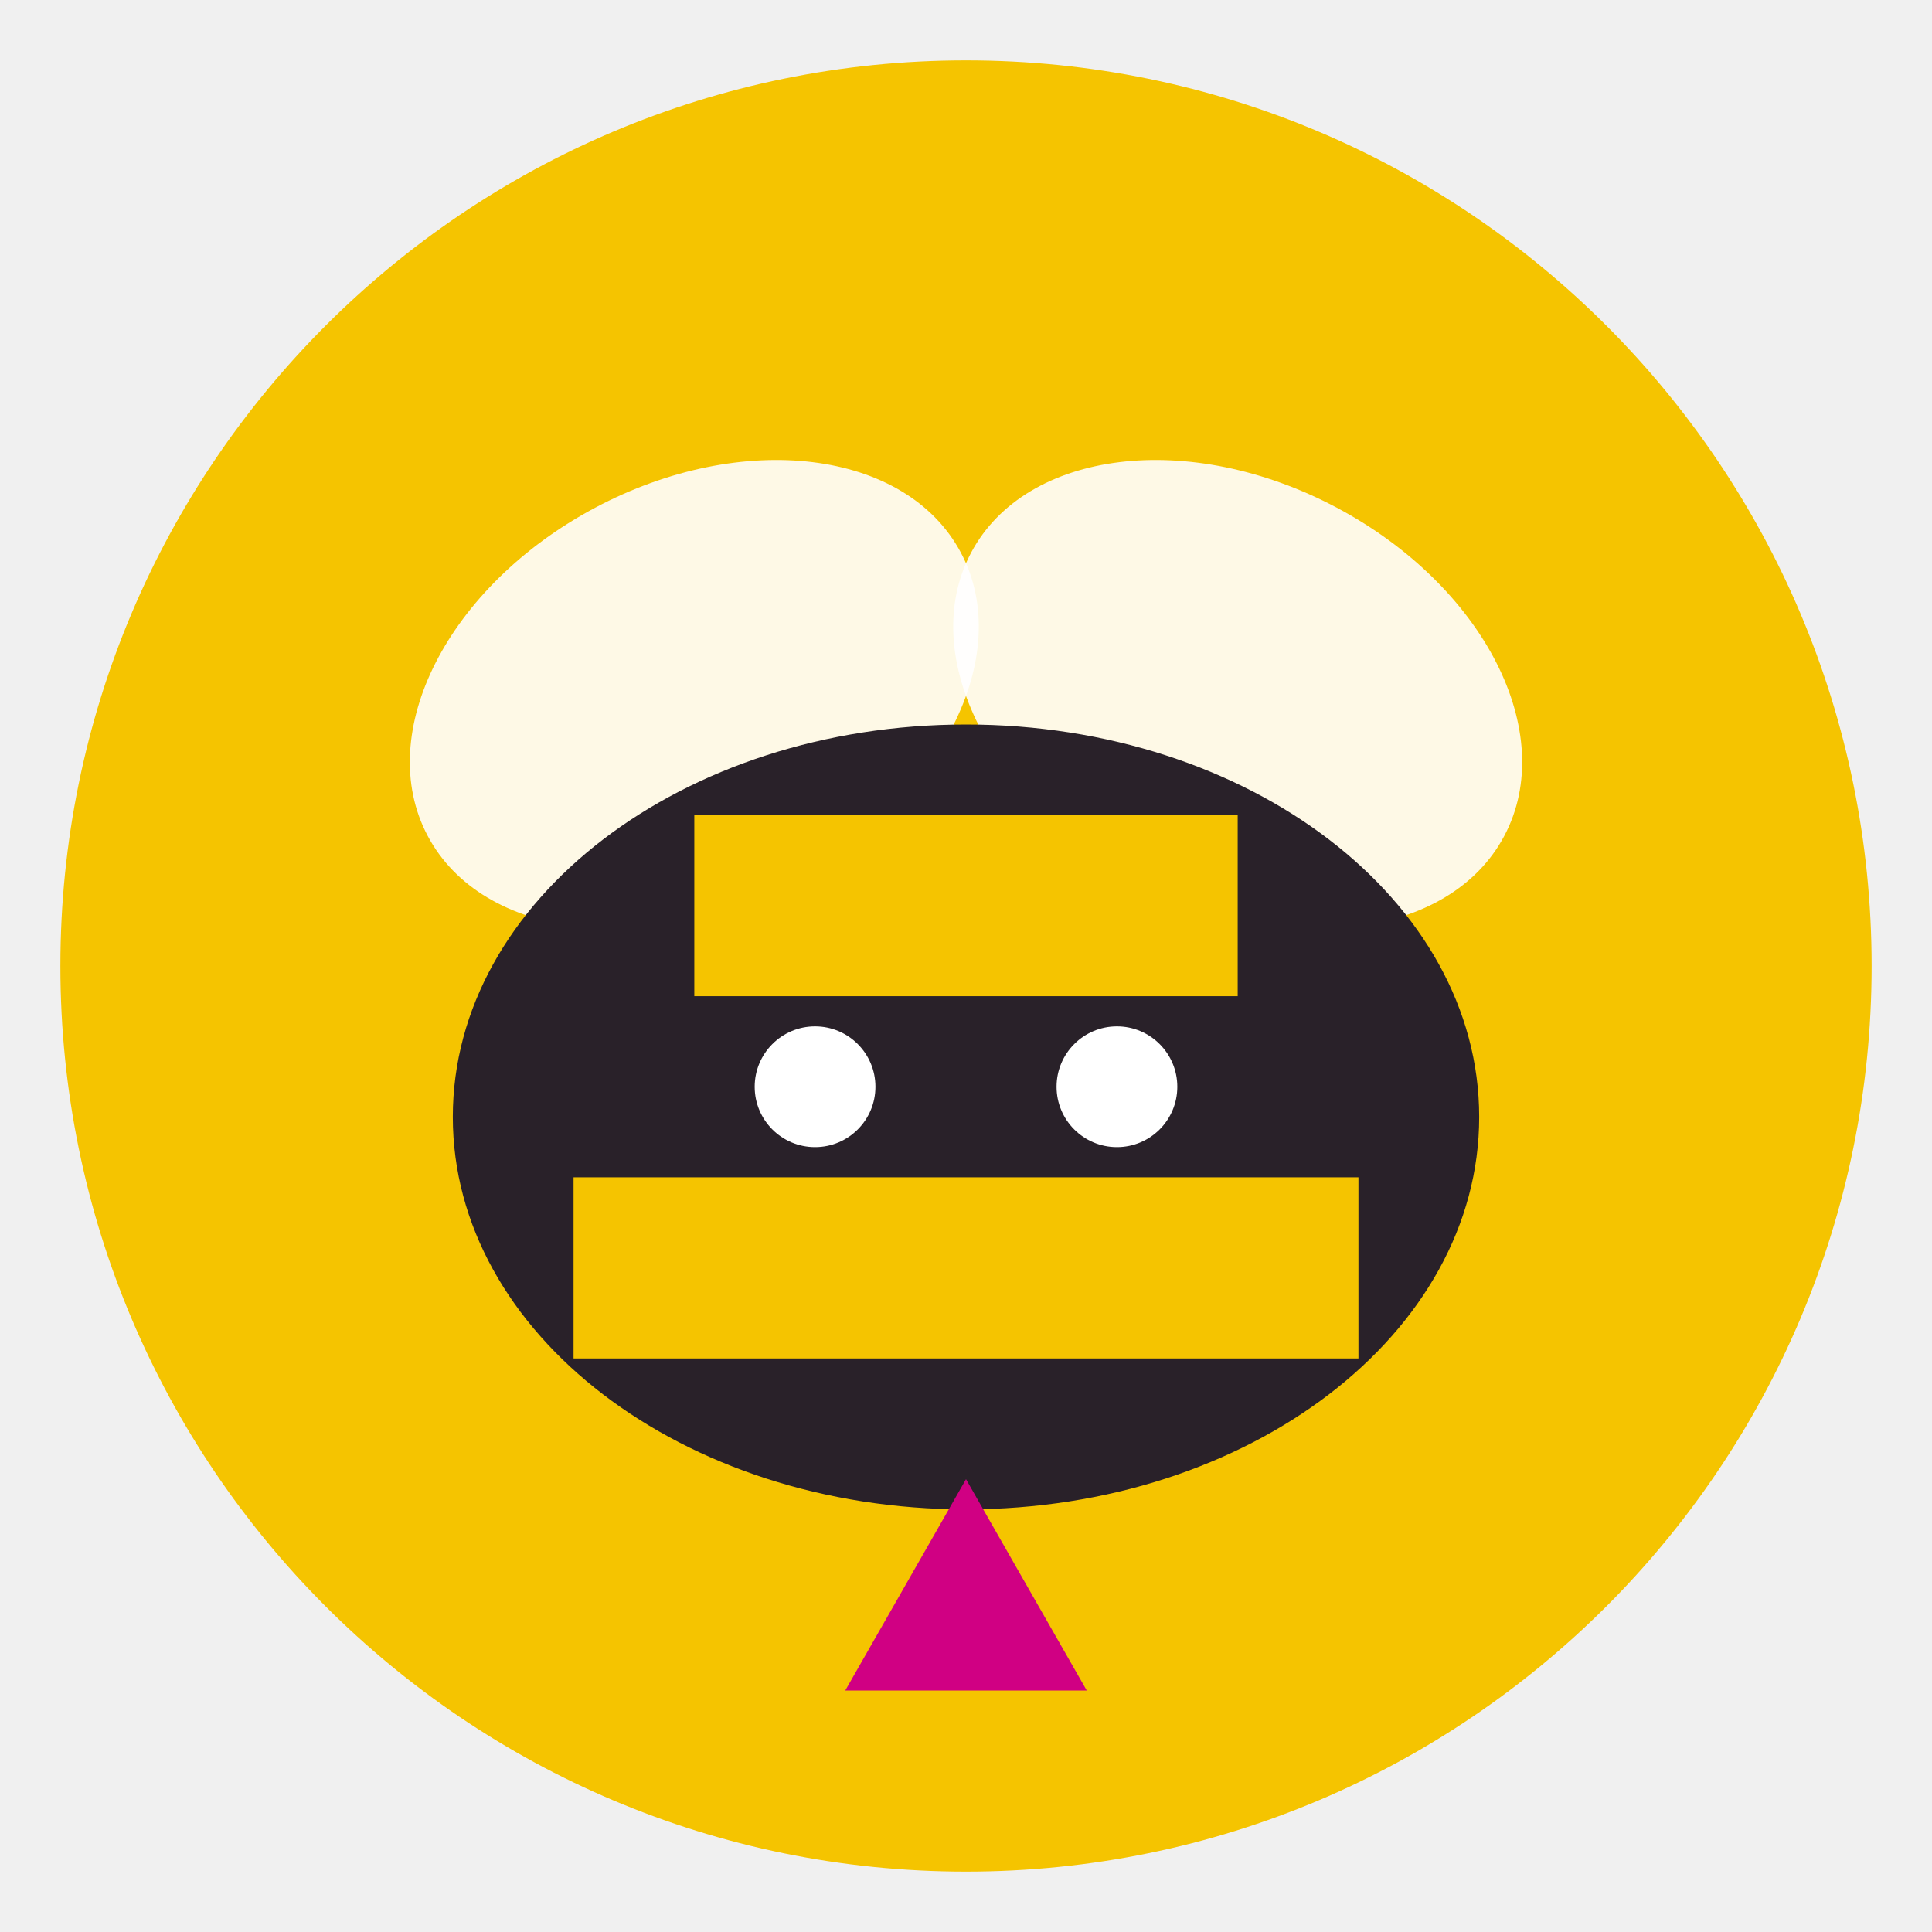
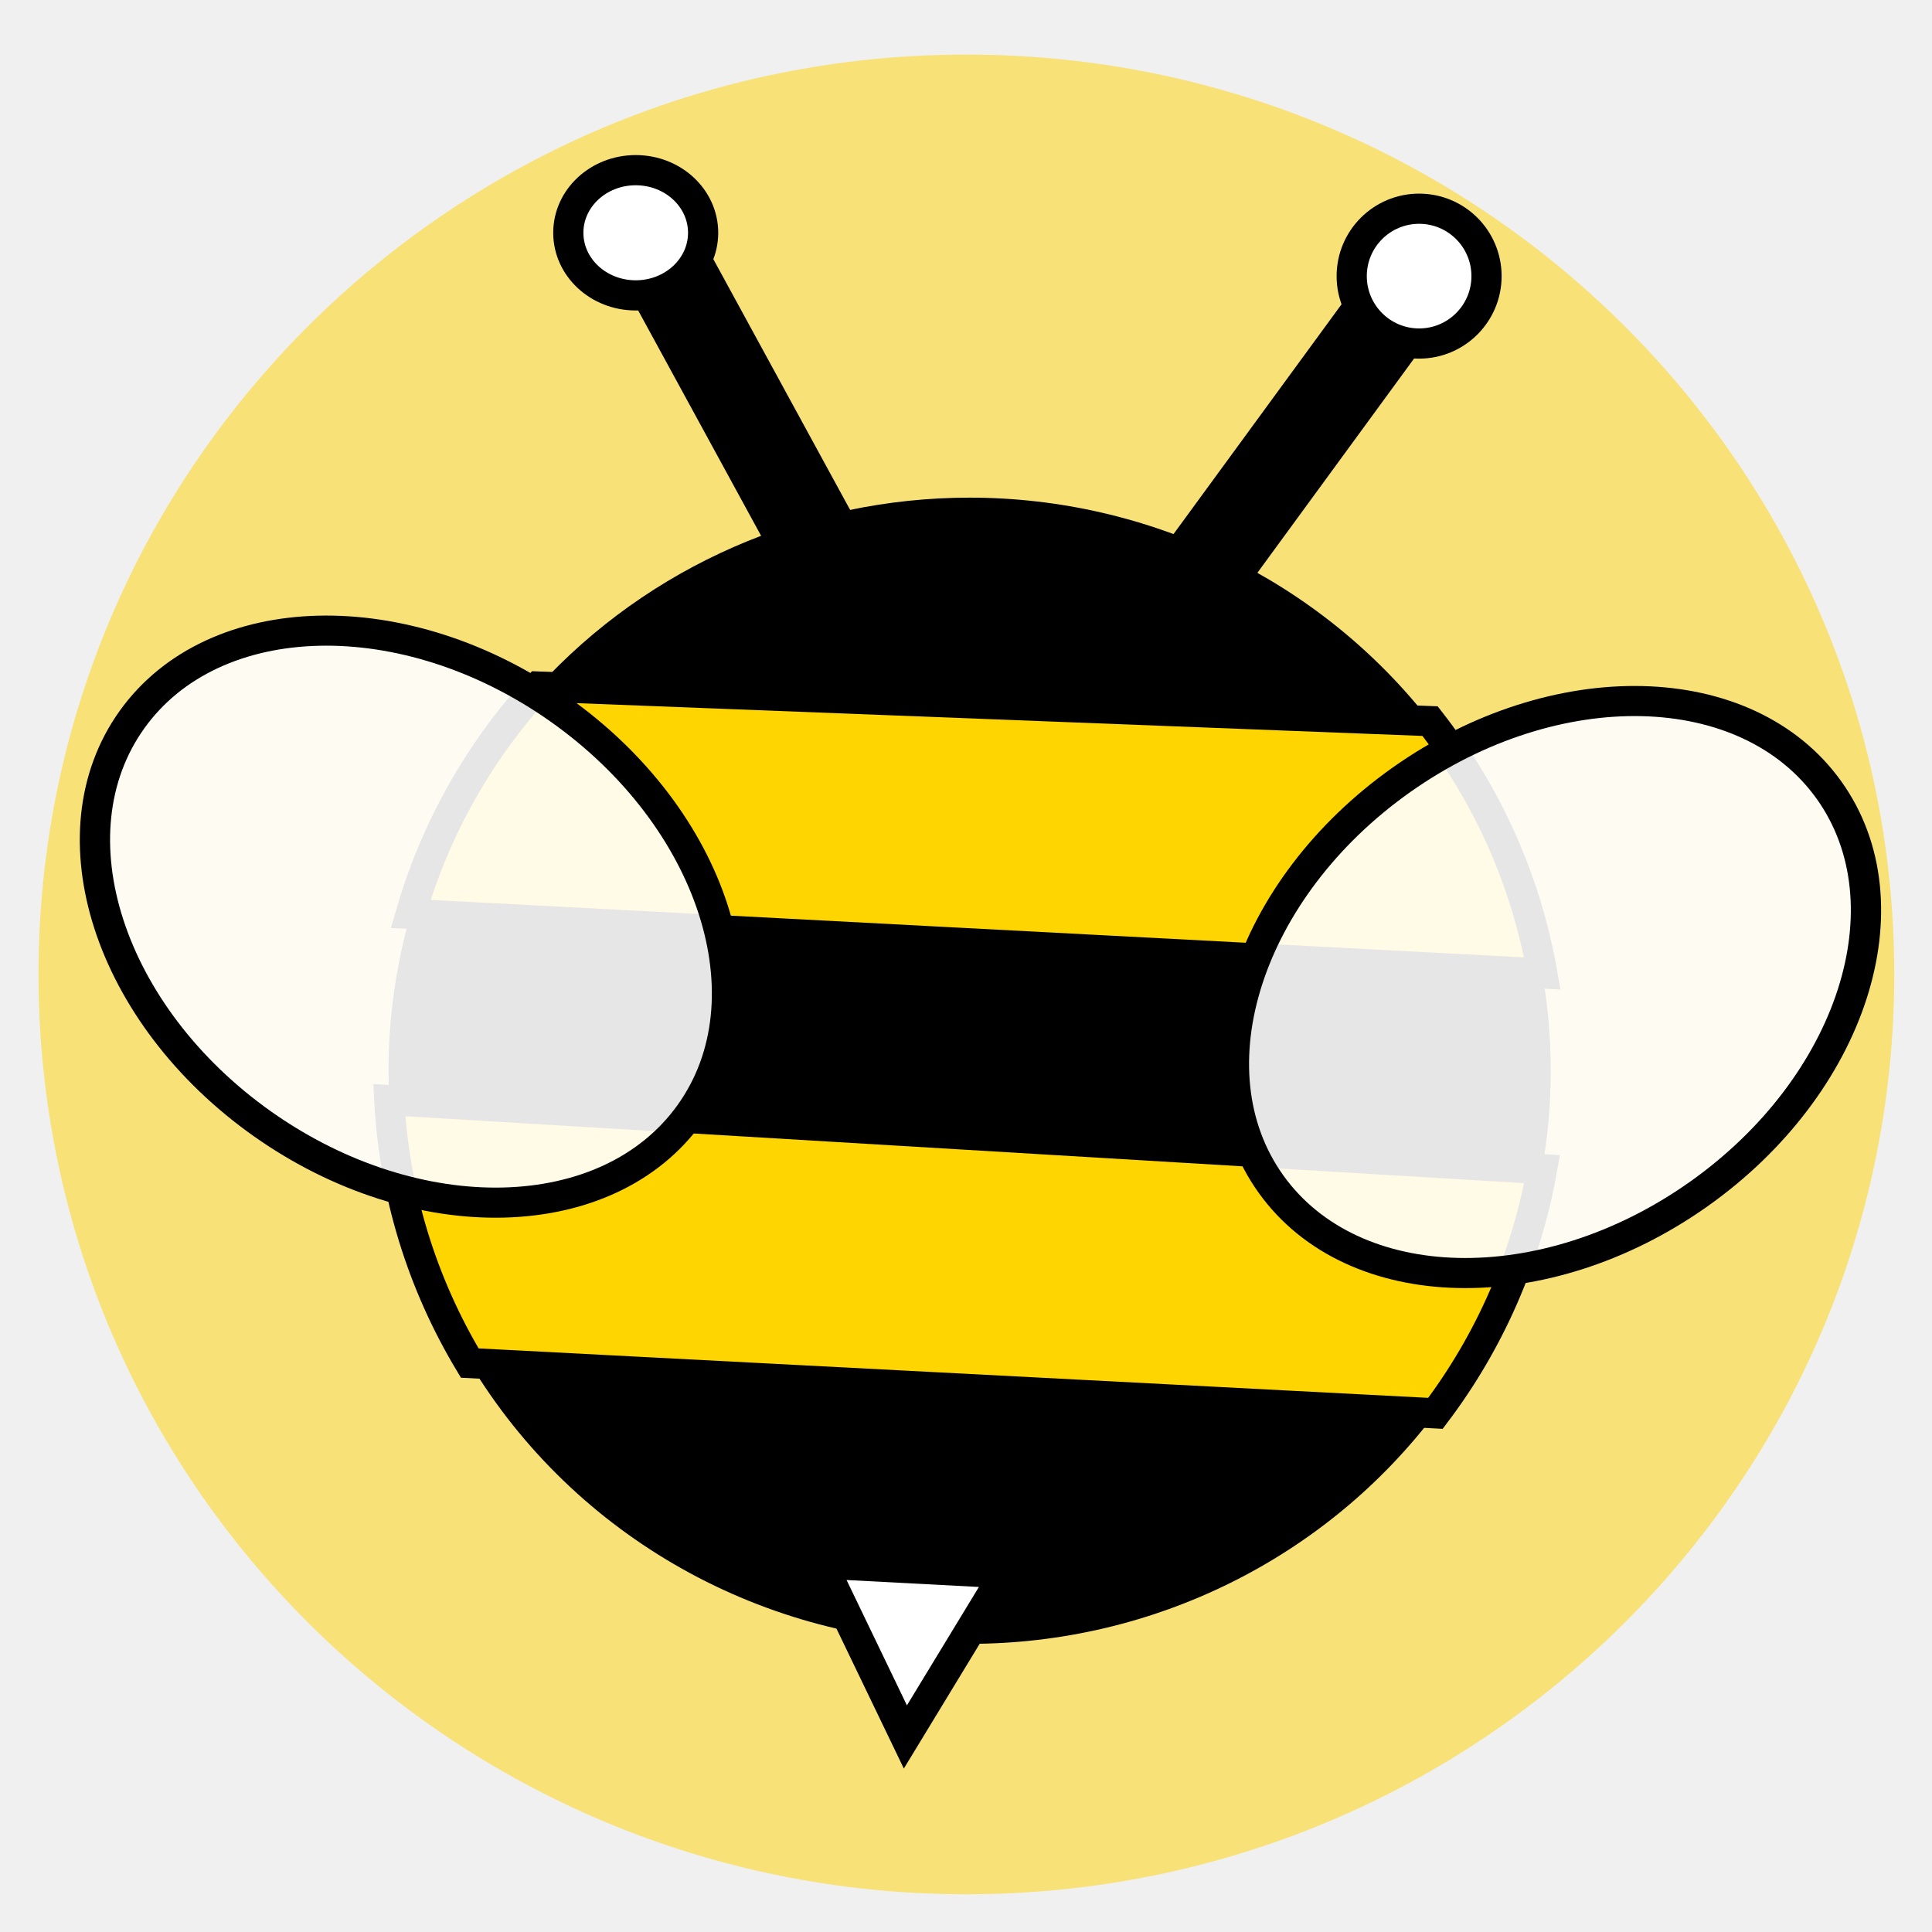
- <svg xmlns="http://www.w3.org/2000/svg" viewBox="0 0 64 64">
-   <circle cx="32" cy="32" r="30" fill="#f5c400" />
-   <ellipse cx="23" cy="23" rx="10" ry="7" fill="#fff" opacity=".9" transform="rotate(-28 23 23)" />
-   <ellipse cx="41" cy="23" rx="10" ry="7" fill="#fff" opacity=".9" transform="rotate(28 41 23)" />
-   <ellipse cx="32" cy="37" rx="17" ry="13" fill="#292129" />
-   <path d="M23 27h18v6H23zm-4 12h26v6H19z" fill="#f5c400" />
-   <circle cx="27" cy="36" r="2" fill="#fff" />
-   <circle cx="37" cy="36" r="2" fill="#fff" />
-   <path d="m32 49-4 7h8z" fill="#d00083" />
+ <svg xmlns="http://www.w3.org/2000/svg" viewBox="0 0 64 64" version="1.1" id="svg4">
+   <defs id="defs4" />
+   <ellipse style="fill:#ffd500;fill-opacity:0.5;stroke:none;stroke-width:0.958" id="path4" cx="32.013" cy="32.279" rx="30.737" ry="30.471" />
+   <path d="M 47.551,46.819 15.561,45.153 a 19.251,18.985 0 0 0 16.559,9.301 19.251,18.985 0 0 0 15.432,-7.635 z" style="fill:#000000;fill-opacity:1" id="path13" />
+   <path d="M 51.092,32.247 13.604,30.276 a 19.251,18.985 0 0 0 -0.734,5.193 19.251,18.985 0 0 0 0.025,0.975 l 38.189,2.285 a 19.251,18.985 0 0 0 0.287,-3.26 19.251,18.985 0 0 0 -0.279,-3.223 z" style="fill:#000000;fill-opacity:1" id="path10" />
+   <path d="m 32.119,16.485 a 19.251,18.985 0 0 0 -14.283,6.258 l 29.537,1.145 A 19.251,18.985 0 0 0 32.119,16.485 Z" style="fill:#000000;fill-opacity:1" id="path7" />
+   <path d="M 51.084,38.729 12.895,36.444 a 19.251,18.985 0 0 0 2.666,8.709 l 31.99,1.666 a 19.251,18.985 0 0 0 3.533,-8.09 z" style="fill:#ffd500;fill-opacity:1;stroke:#000000" id="path12" />
+   <path d="m 47.373,23.888 -29.537,-1.145 a 19.251,18.985 0 0 0 -4.232,7.533 l 37.488,1.971 a 19.251,18.985 0 0 0 -3.719,-8.359 z" style="fill:#ffd500;fill-opacity:1;stroke:#000000;stroke-opacity:1" id="path9" />
+   <ellipse style="fill:#ffffff;fill-opacity:0.9;stroke:#000000;stroke-width:1;stroke-dasharray:none;stroke-opacity:1" id="path14" cx="28.741" cy="16.95" rx="11.314" ry="8.445" transform="matrix(0.8168338,0.5768731,-0.5818734,0.8132793,0,0)" />
+   <ellipse style="fill:#ffffff;fill-opacity:0.9;stroke:#000000;stroke-width:1;stroke-dasharray:none;stroke-opacity:1" id="path14-9" cx="-22.732" cy="56.328" rx="11.314" ry="8.445" transform="matrix(-0.8168338,0.5768731,0.5818734,0.8132793,0,0)" />
+   <path style="fill:#ffffff;fill-opacity:1;stroke:#000000;stroke-width:1;stroke-dasharray:none;stroke-opacity:1" d="m 27.227,51.796 2.765,5.743 3.297,-5.424 z" id="path15" />
+   <path style="fill:#ffffff;fill-opacity:1;stroke:#000000;stroke-width:3;stroke-dasharray:none;stroke-opacity:1" d="M 20.952,6.807 27.972,19.676" id="path16" />
+   <path style="fill:#ffffff;fill-opacity:1;stroke:#000000;stroke-width:3;stroke-dasharray:none;stroke-opacity:1" d="M 46.903,9.253 39.671,19.144" id="path17" />
+   <ellipse style="fill:#ffffff;fill-opacity:1;stroke:#000000;stroke-width:1;stroke-dasharray:none;stroke-opacity:1" id="path18" cx="21.059" cy="7.711" rx="2.233" ry="2.074" />
+   <circle style="fill:#ffffff;fill-opacity:1;stroke:#000000;stroke-width:1;stroke-dasharray:none;stroke-opacity:1" id="path19" cx="47.01" cy="9.147" r="2.233" />
</svg>
